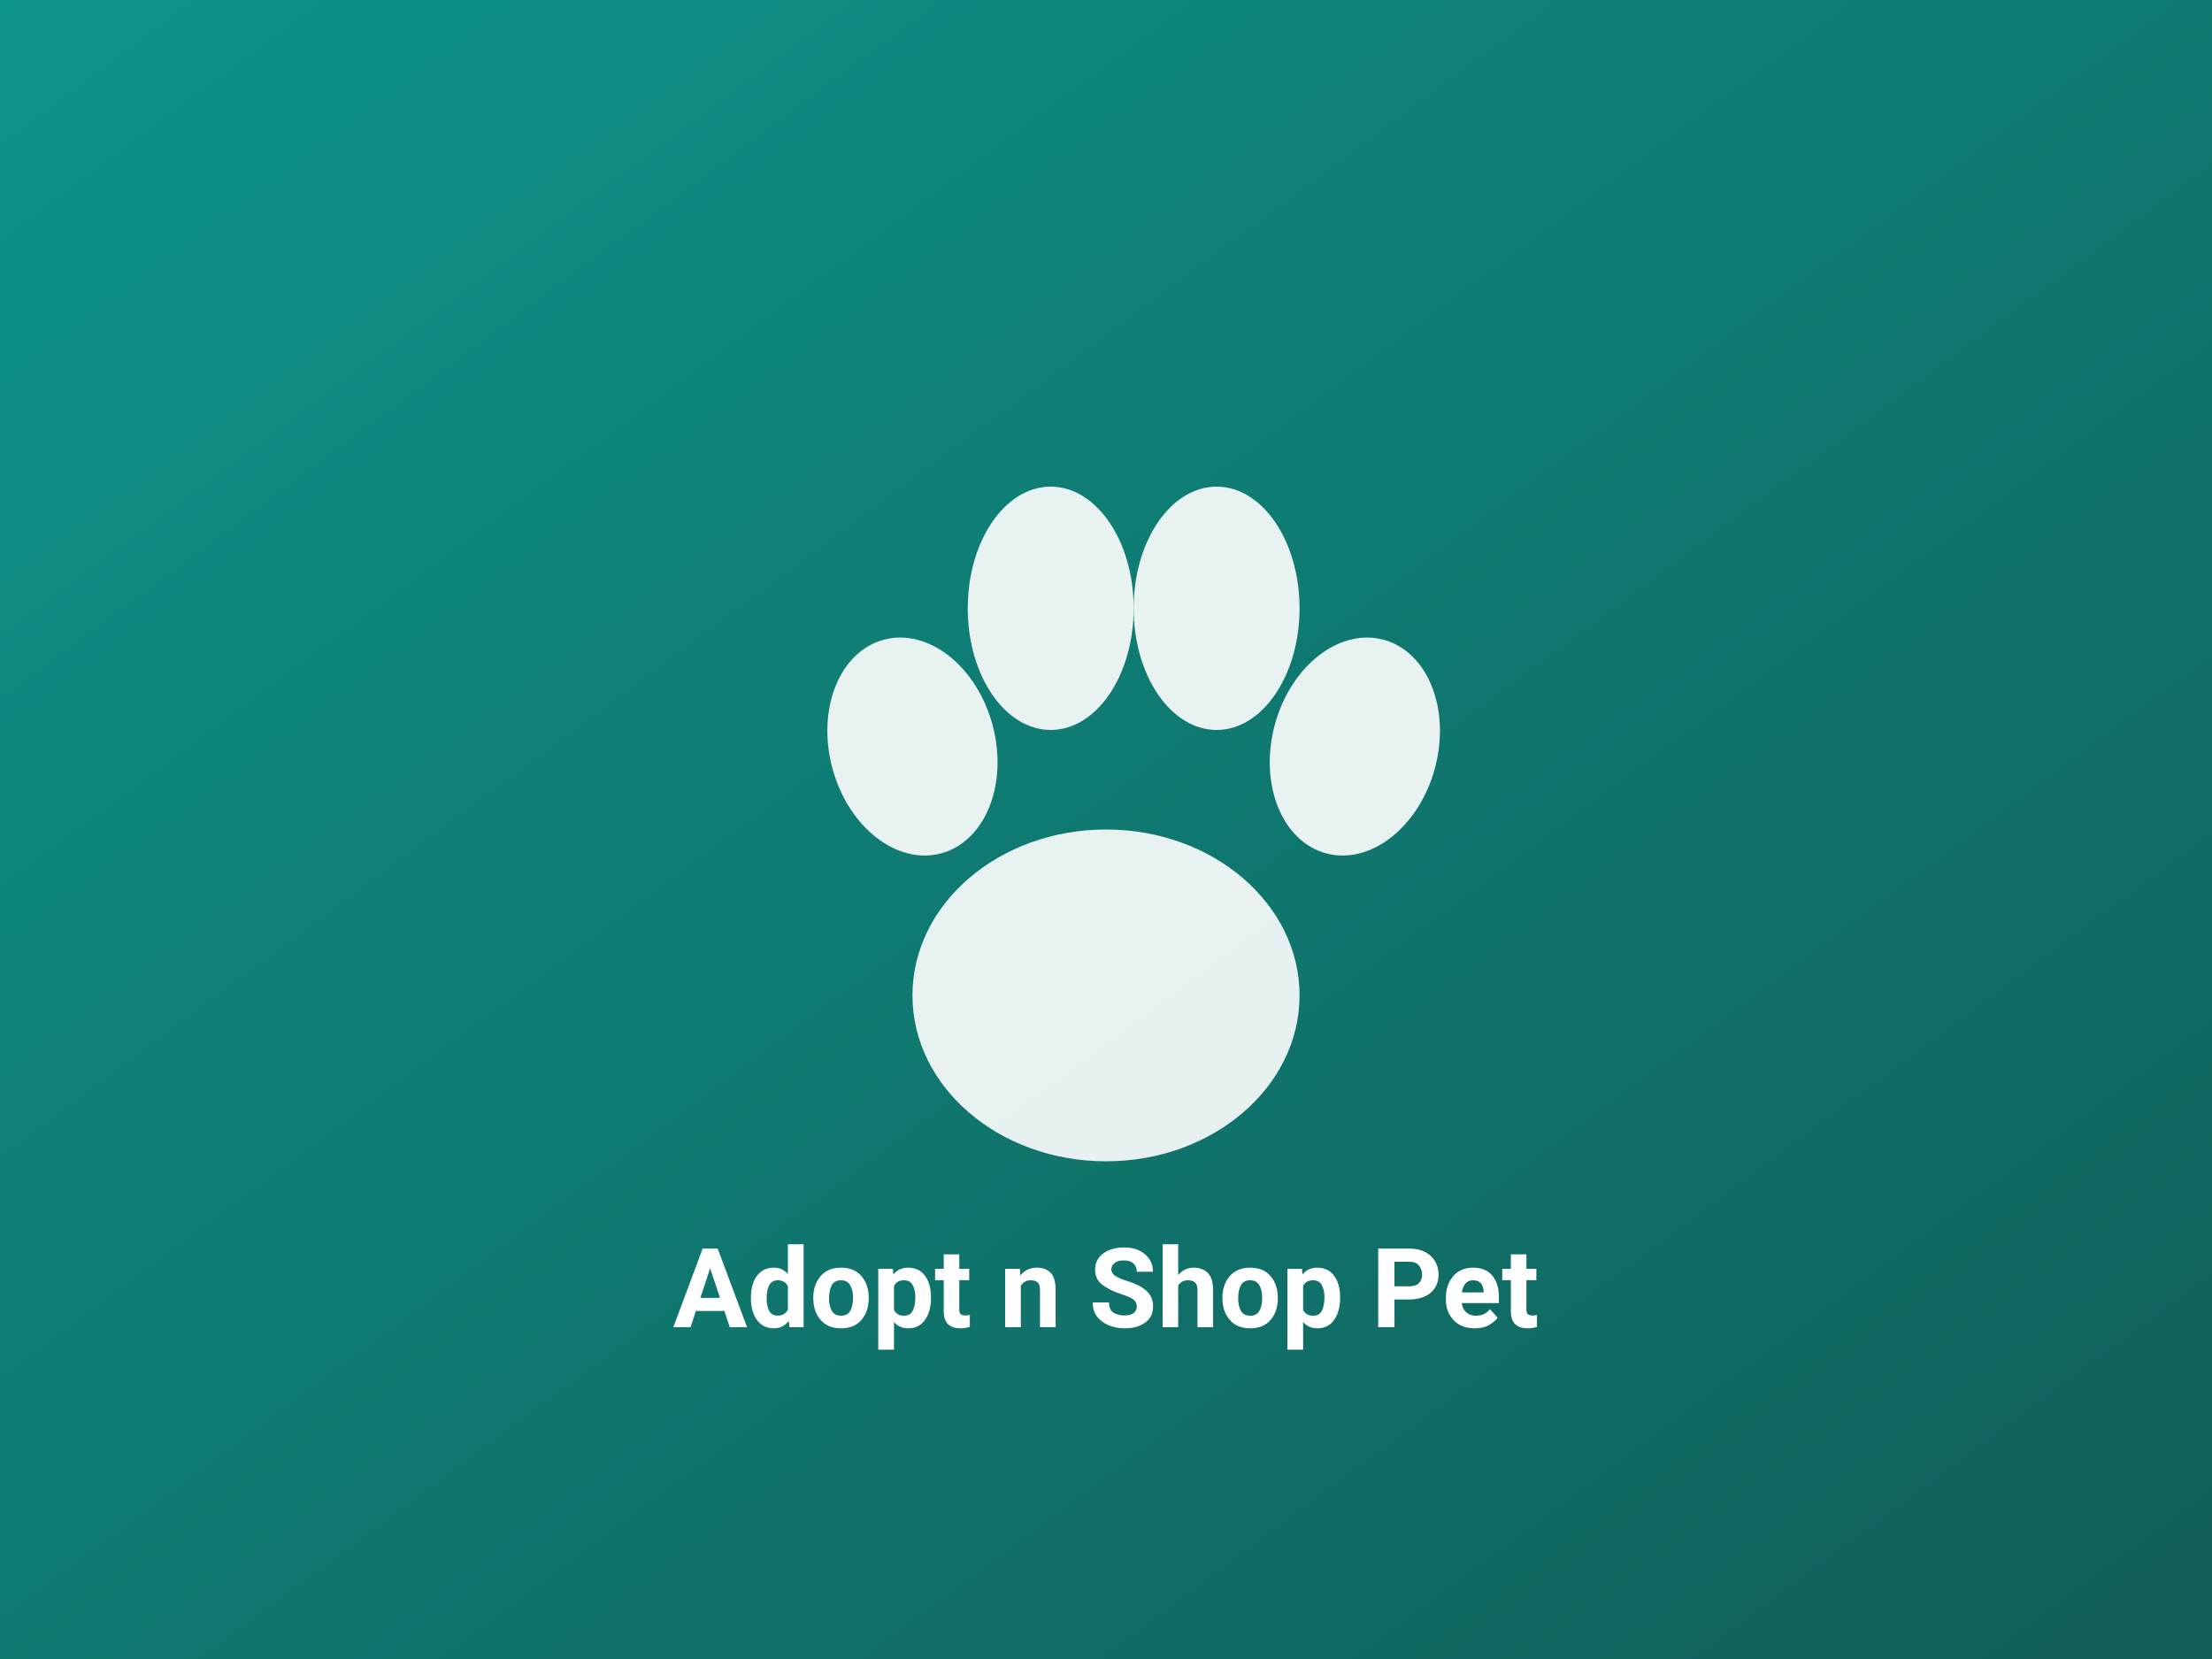
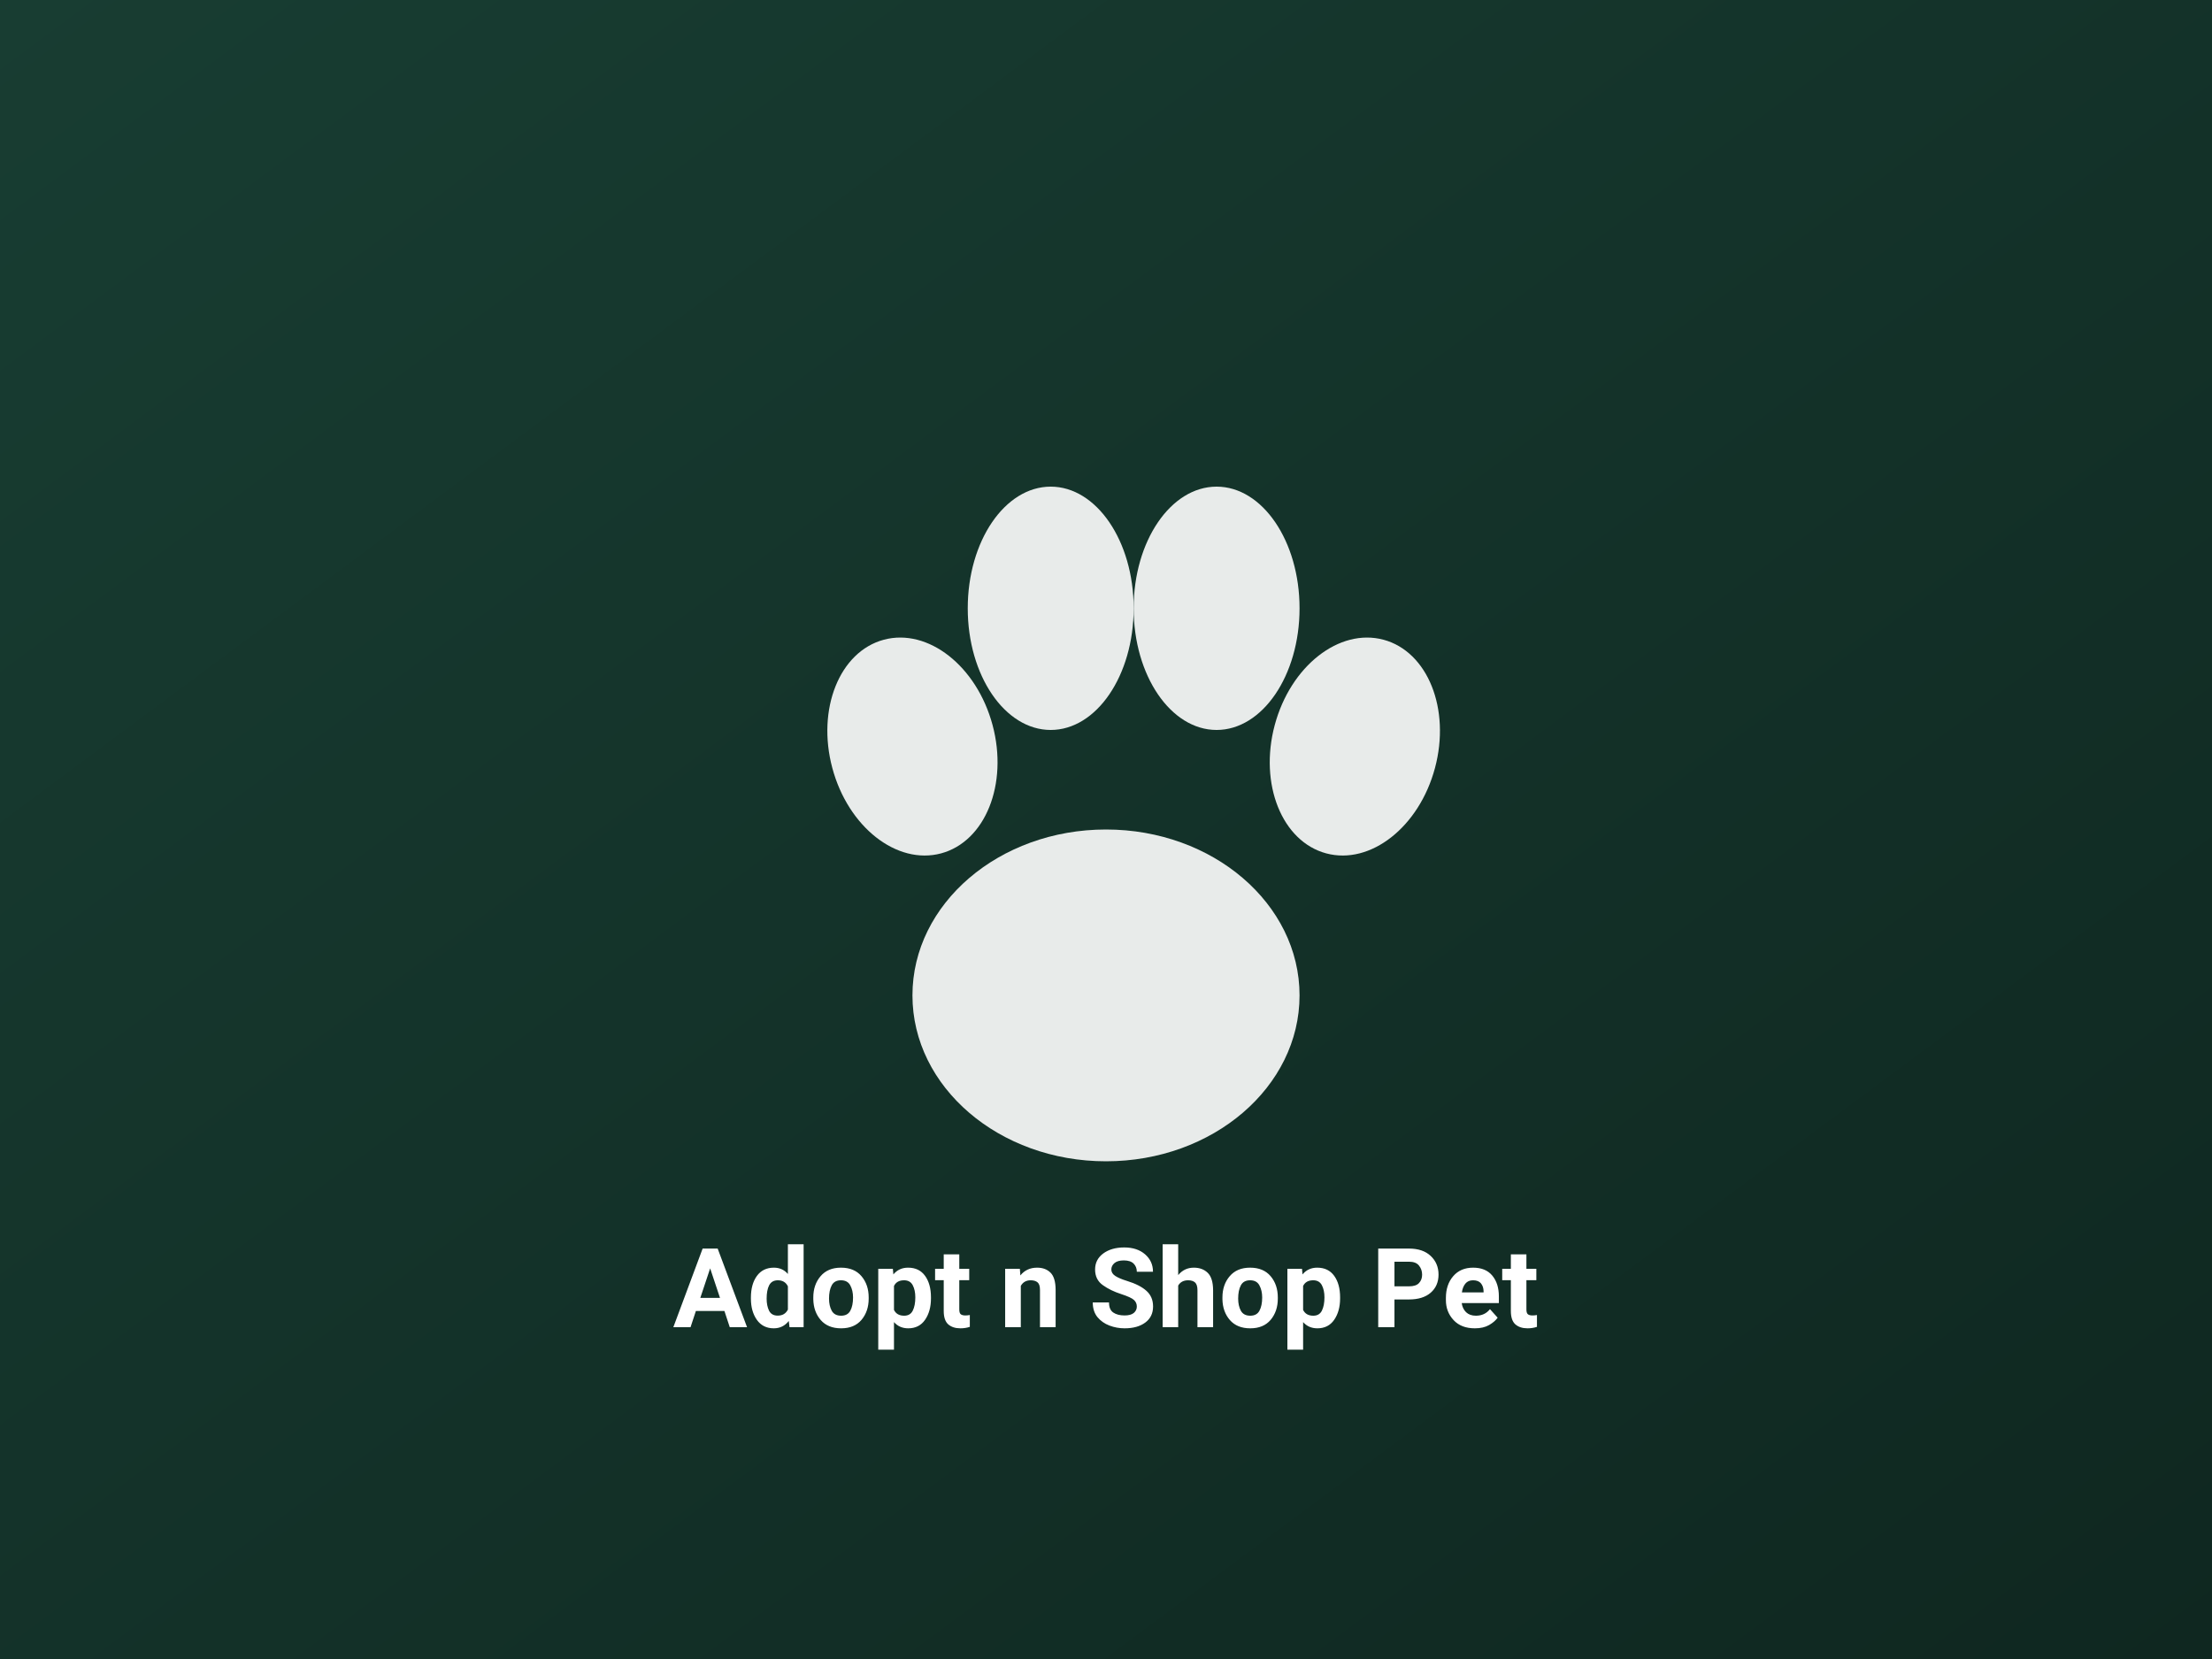
<svg xmlns="http://www.w3.org/2000/svg" viewBox="0 0 400 300" width="100%" height="100%">
  <defs>
    <linearGradient id="petGrad" x1="0%" y1="0%" x2="100%" y2="100%">
-       <stop offset="0%" style="stop-color:#0d9488;stop-opacity:1" />
-       <stop offset="100%" style="stop-color:#115e59;stop-opacity:1" />
+       <stop offset="0%" style="stop-color:#183D32;stop-opacity:1" />
+       <stop offset="100%" style="stop-color:#0f2720;stop-opacity:1" />
    </linearGradient>
  </defs>
  <rect width="100%" height="100%" fill="url(#petGrad)" />
  <g fill="#ffffff" opacity="0.9" transform="translate(140, 70)">
    <ellipse cx="60" cy="110" rx="35" ry="30" />
    <ellipse cx="25" cy="65" rx="15" ry="20" transform="rotate(-15 25 65)" />
    <ellipse cx="50" cy="40" rx="15" ry="22" />
    <ellipse cx="80" cy="40" rx="15" ry="22" />
    <ellipse cx="105" cy="65" rx="15" ry="20" transform="rotate(15 105 65)" />
  </g>
  <text x="200" y="240" font-family="-apple-system, BlinkMacSystemFont, 'Segoe UI', Roboto, sans-serif" font-size="20" font-weight="600" fill="#ffffff" text-anchor="middle">Adopt n Shop Pet</text>
</svg>
